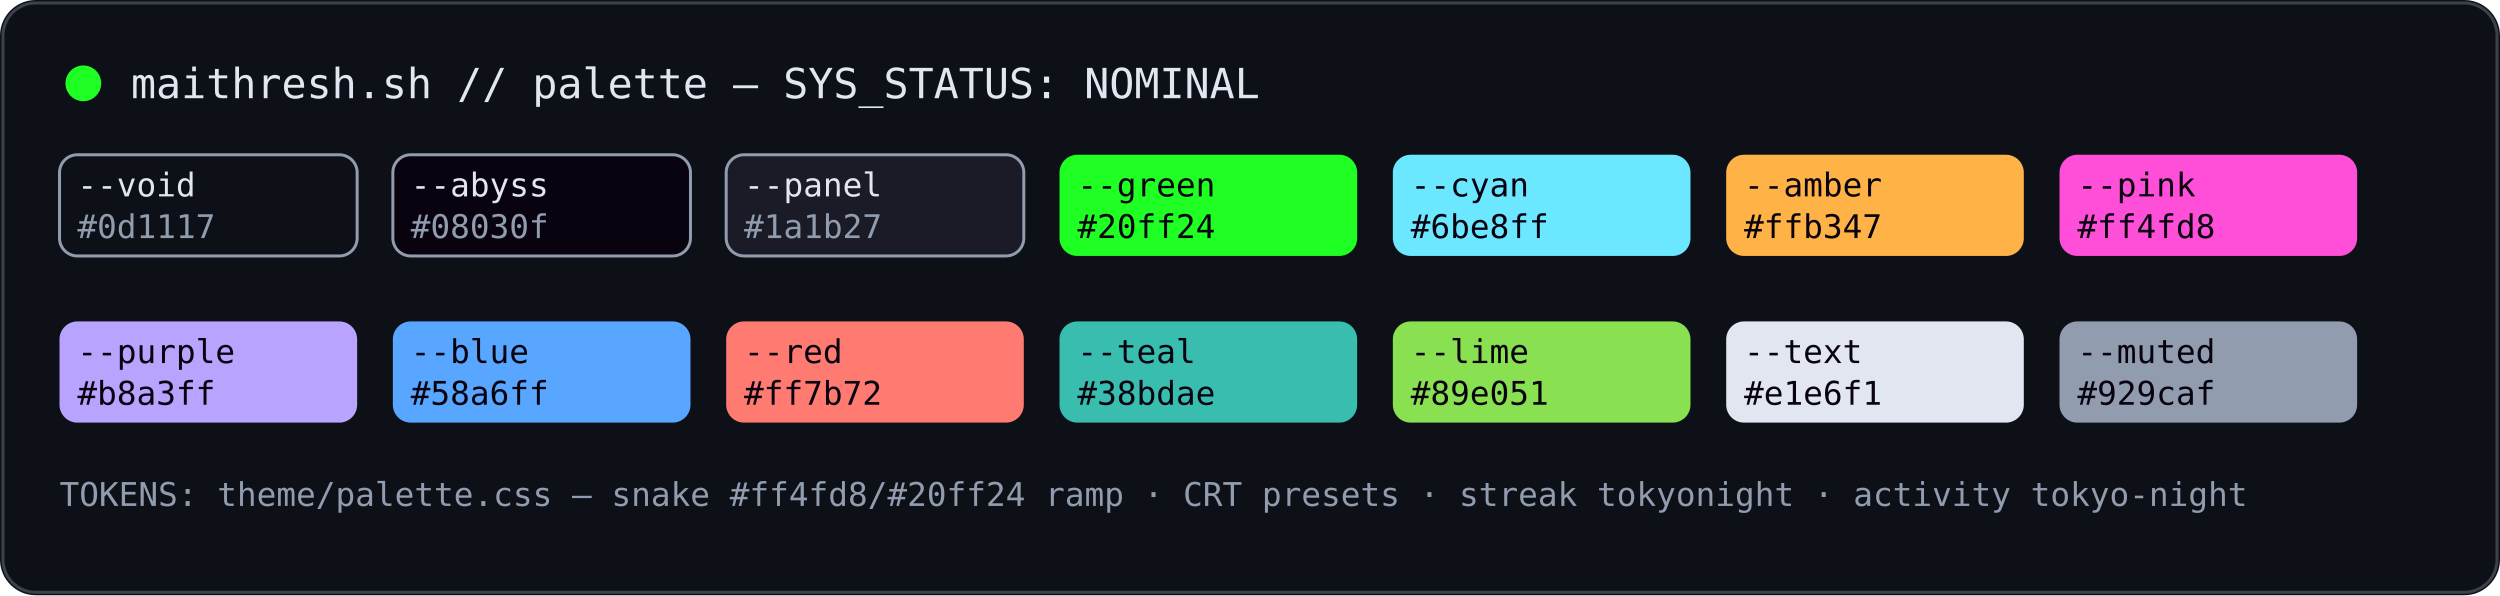
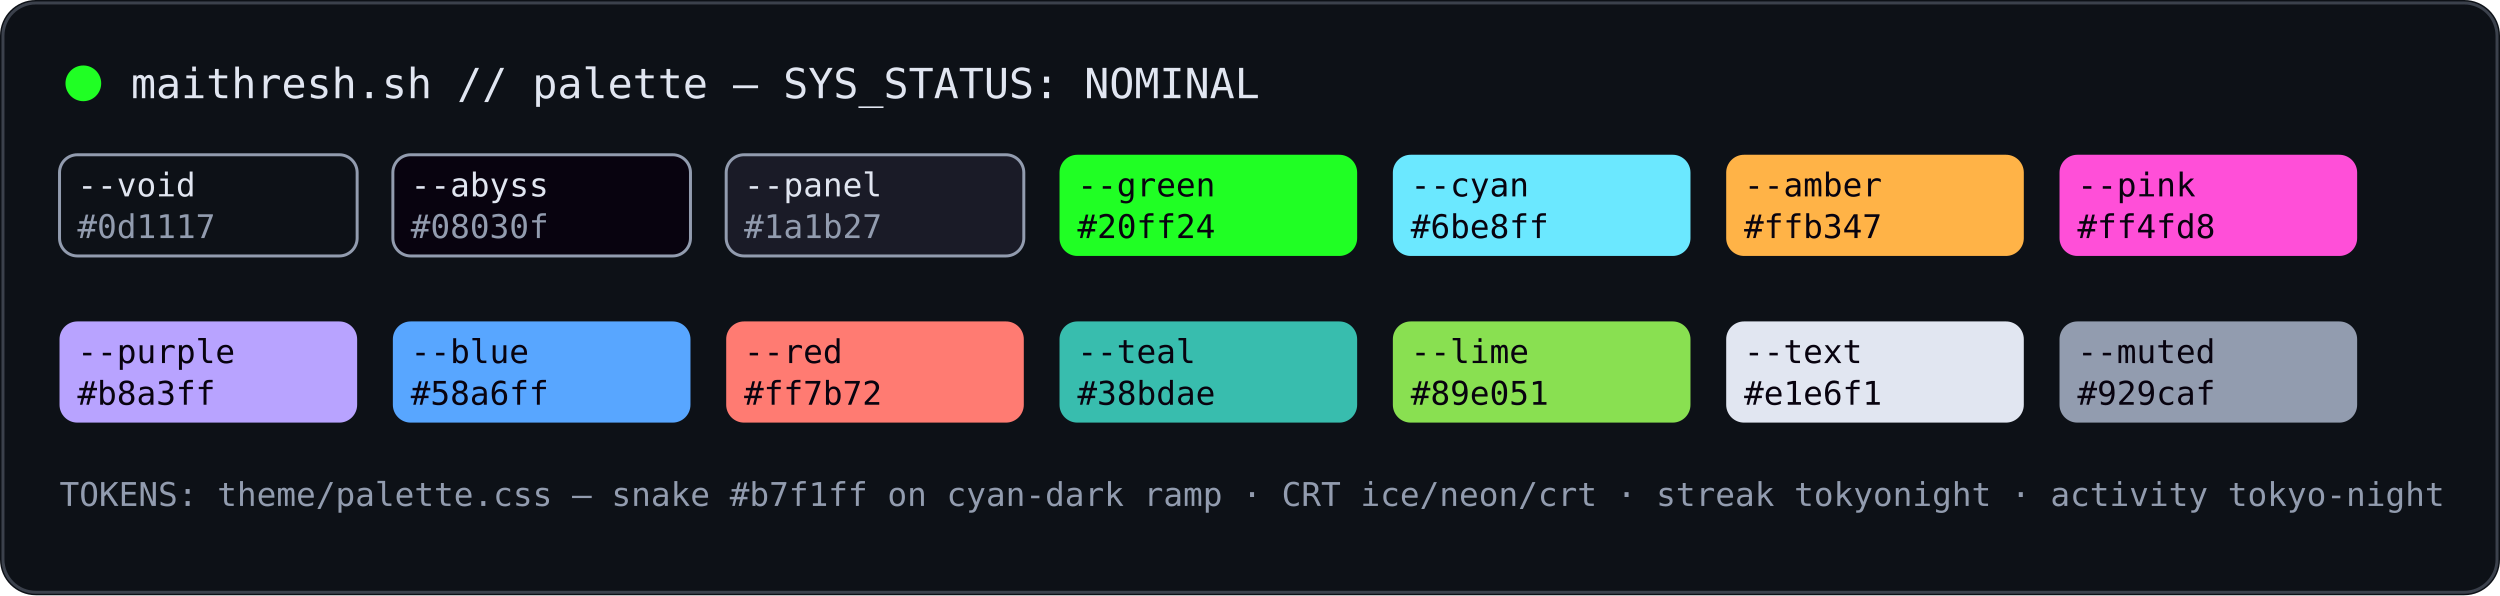
<svg xmlns="http://www.w3.org/2000/svg" width="840" height="200" viewBox="0 0 840 200" font-family="monospace">
  <rect width="840" height="200" rx="12" fill="#0d1117" />
  <rect x="1" y="1" width="838" height="198" rx="11" fill="none" stroke="#929caf" stroke-opacity="0.35" />
  <circle cx="28" cy="28" r="6" fill="#20ff24">
    <animate attributeName="opacity" values="1;.25;1" dur="2s" repeatCount="indefinite" />
  </circle>
  <text x="44" y="33" font-size="14" fill="#e1e6f1">maithresh.sh // palette — SYS_STATUS: NOMINAL</text>
  <g font-size="11">
    <g>
      <rect x="20" y="52" width="100" height="34" rx="6" fill="#0d1117" stroke="#929caf" />
      <text x="26" y="66" fill="#e1e6f1">--void</text>
      <text x="26" y="80" fill="#929caf">#0d1117</text>
    </g>
    <g>
      <rect x="132" y="52" width="100" height="34" rx="6" fill="#08030f" stroke="#929caf" />
      <text x="138" y="66" fill="#e1e6f1">--abyss</text>
      <text x="138" y="80" fill="#929caf">#08030f</text>
    </g>
    <g>
      <rect x="244" y="52" width="100" height="34" rx="6" fill="#1a1b27" stroke="#929caf" />
      <text x="250" y="66" fill="#e1e6f1">--panel</text>
      <text x="250" y="80" fill="#929caf">#1a1b27</text>
    </g>
    <g>
      <rect x="356" y="52" width="100" height="34" rx="6" fill="#20ff24" />
      <text x="362" y="66" fill="#08030f">--green</text>
      <text x="362" y="80" fill="#08030f">#20ff24</text>
    </g>
    <g>
      <rect x="468" y="52" width="100" height="34" rx="6" fill="#6be8ff" />
      <text x="474" y="66" fill="#08030f">--cyan</text>
      <text x="474" y="80" fill="#08030f">#6be8ff</text>
    </g>
    <g>
      <rect x="580" y="52" width="100" height="34" rx="6" fill="#ffb347" />
      <text x="586" y="66" fill="#08030f">--amber</text>
      <text x="586" y="80" fill="#08030f">#ffb347</text>
    </g>
    <g>
      <rect x="692" y="52" width="100" height="34" rx="6" fill="#ff4fd8" />
      <text x="698" y="66" fill="#08030f">--pink</text>
      <text x="698" y="80" fill="#08030f">#ff4fd8</text>
    </g>
    <g>
      <rect x="20" y="108" width="100" height="34" rx="6" fill="#b8a3ff" />
      <text x="26" y="122" fill="#08030f">--purple</text>
      <text x="26" y="136" fill="#08030f">#b8a3ff</text>
    </g>
    <g>
      <rect x="132" y="108" width="100" height="34" rx="6" fill="#58a6ff" />
      <text x="138" y="122" fill="#08030f">--blue</text>
      <text x="138" y="136" fill="#08030f">#58a6ff</text>
    </g>
    <g>
      <rect x="244" y="108" width="100" height="34" rx="6" fill="#ff7b72" />
      <text x="250" y="122" fill="#08030f">--red</text>
      <text x="250" y="136" fill="#08030f">#ff7b72</text>
    </g>
    <g>
      <rect x="356" y="108" width="100" height="34" rx="6" fill="#38bdae" />
      <text x="362" y="122" fill="#08030f">--teal</text>
      <text x="362" y="136" fill="#08030f">#38bdae</text>
    </g>
    <g>
      <rect x="468" y="108" width="100" height="34" rx="6" fill="#89e051" />
      <text x="474" y="122" fill="#08030f">--lime</text>
      <text x="474" y="136" fill="#08030f">#89e051</text>
    </g>
    <g>
      <rect x="580" y="108" width="100" height="34" rx="6" fill="#e1e6f1" />
      <text x="586" y="122" fill="#08030f">--text</text>
      <text x="586" y="136" fill="#08030f">#e1e6f1</text>
    </g>
    <g>
      <rect x="692" y="108" width="100" height="34" rx="6" fill="#929caf" />
      <text x="698" y="122" fill="#08030f">--muted</text>
      <text x="698" y="136" fill="#08030f">#929caf</text>
    </g>
  </g>
-   <text x="20" y="170" font-size="11" fill="#929caf">TOKENS: theme/palette.css — snake #ff4fd8/#20ff24 ramp · CRT presets · streak tokyonight · activity tokyo-night</text>
+   <text x="20" y="170" font-size="11" fill="#929caf">TOKENS: theme/palette.css — snake #b7f1ff on cyan-dark ramp · CRT ice/neon/crt · streak tokyonight · activity tokyo-night</text>
</svg>
